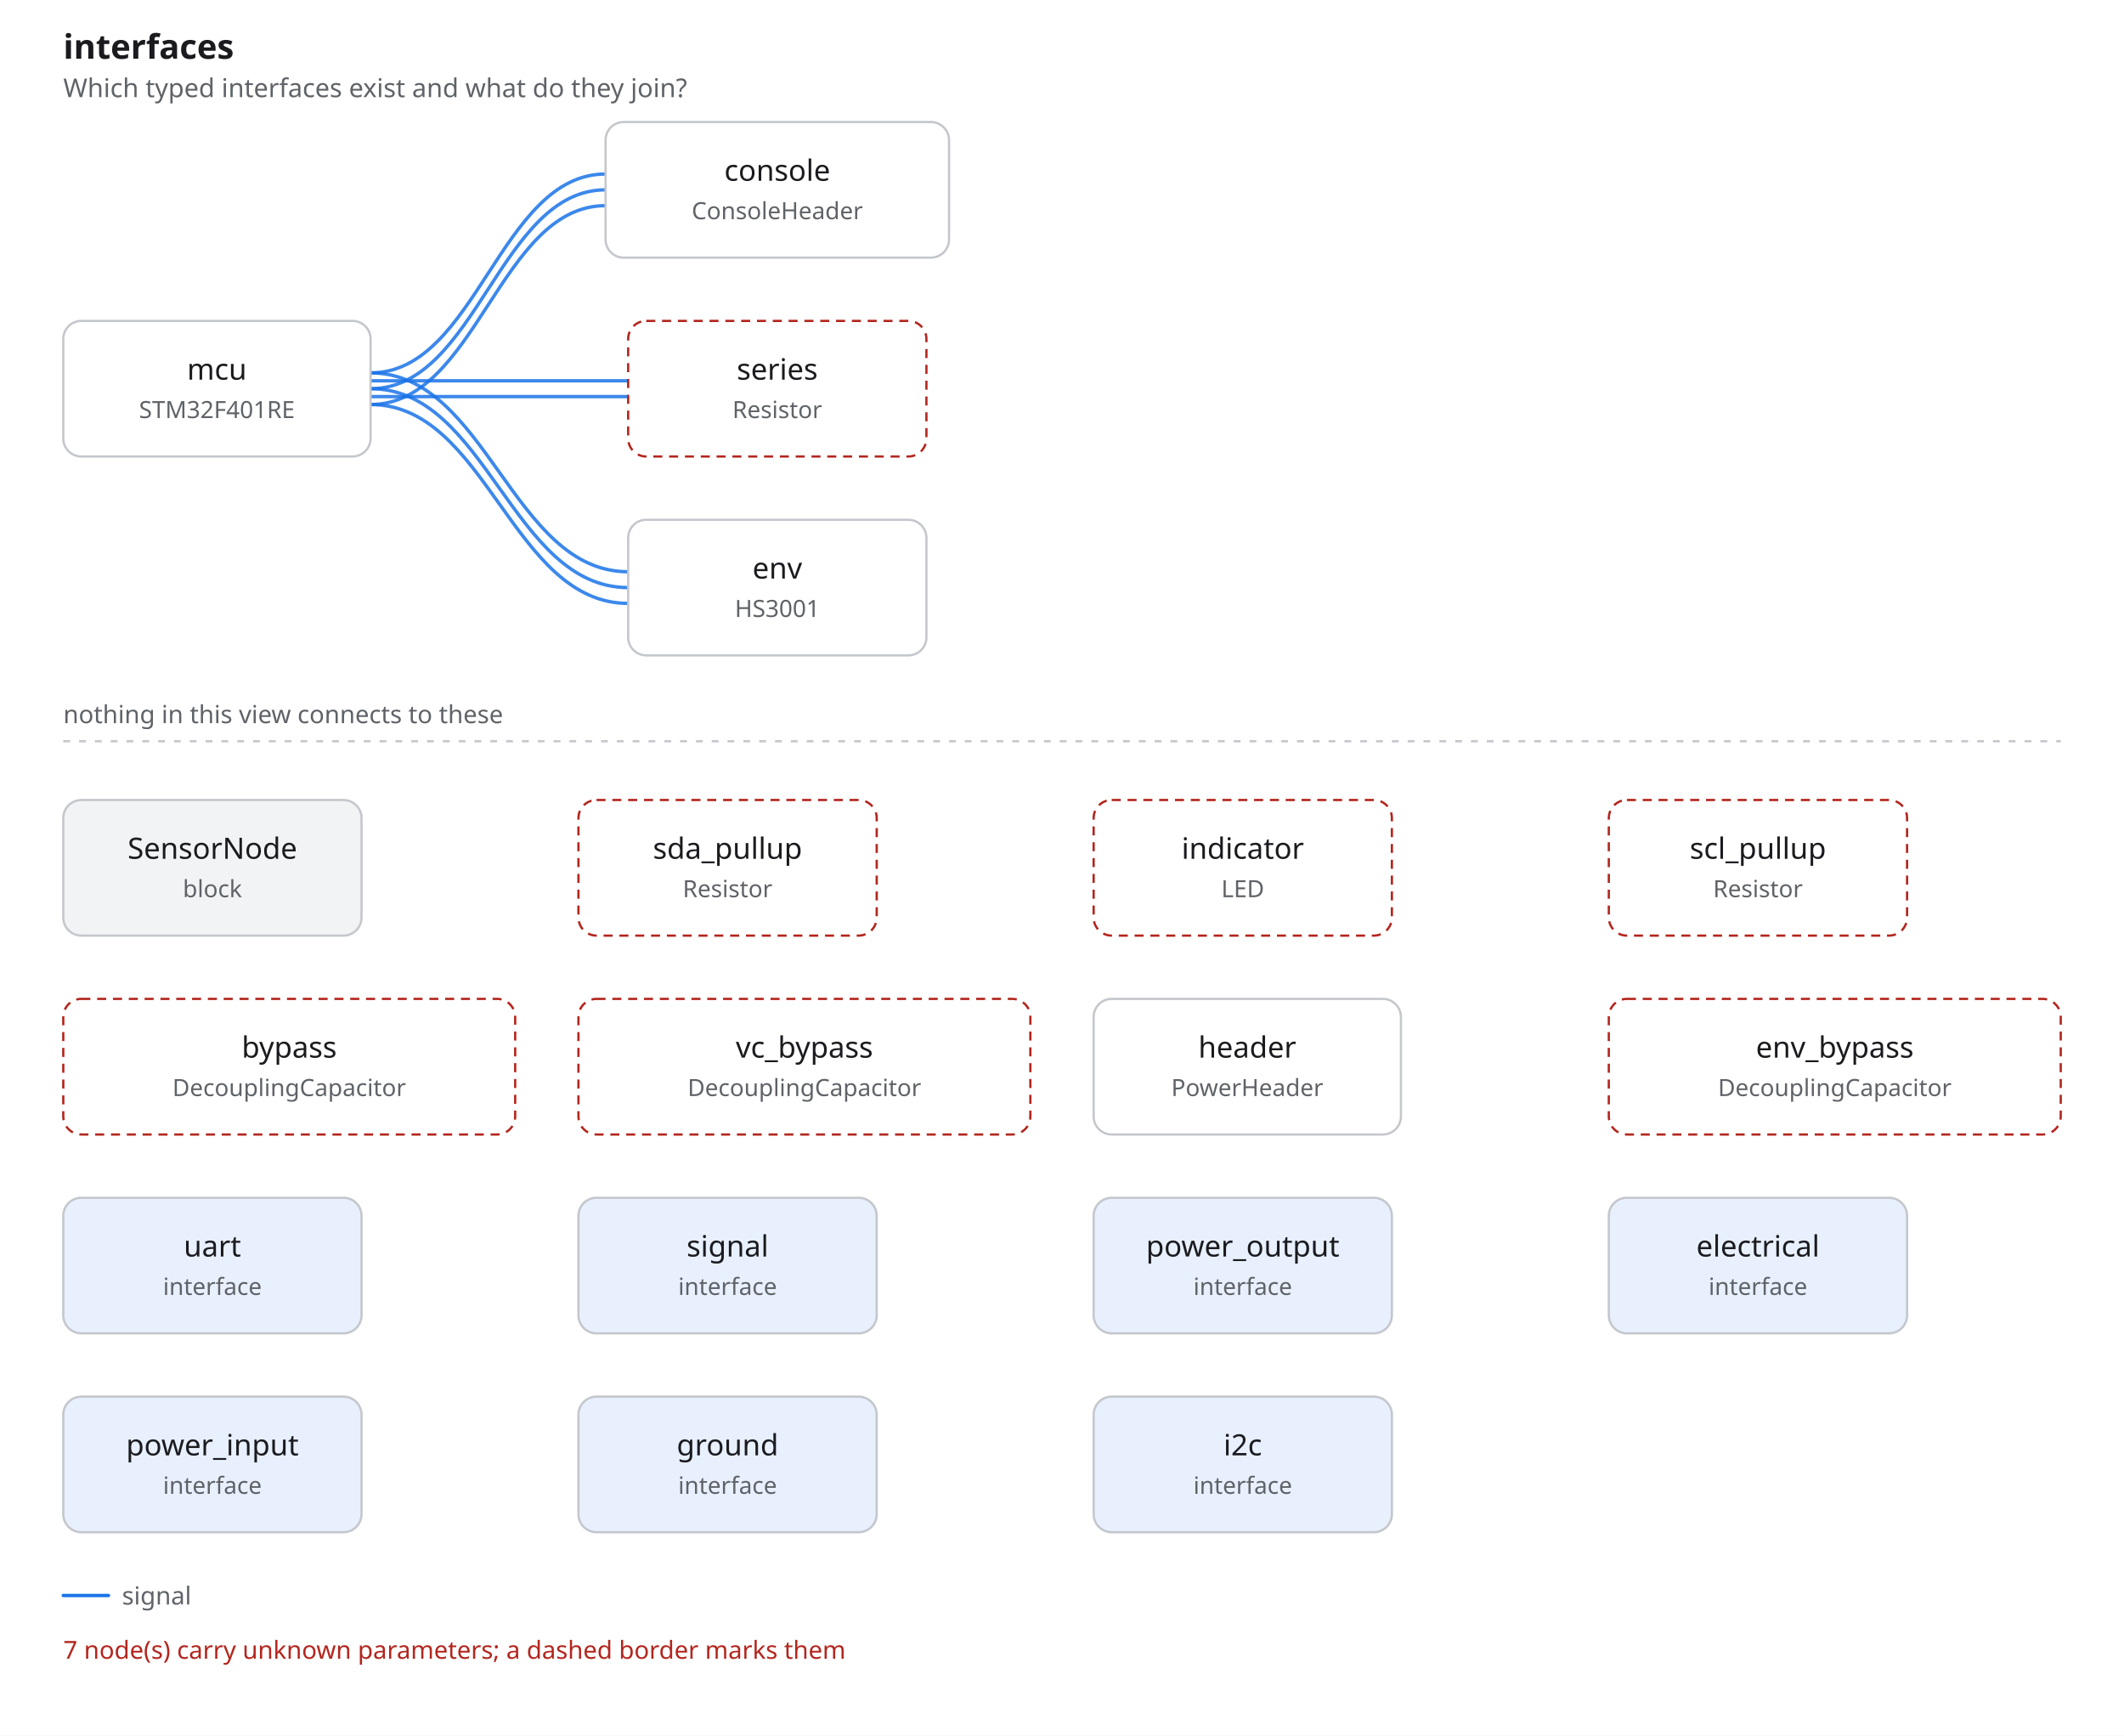
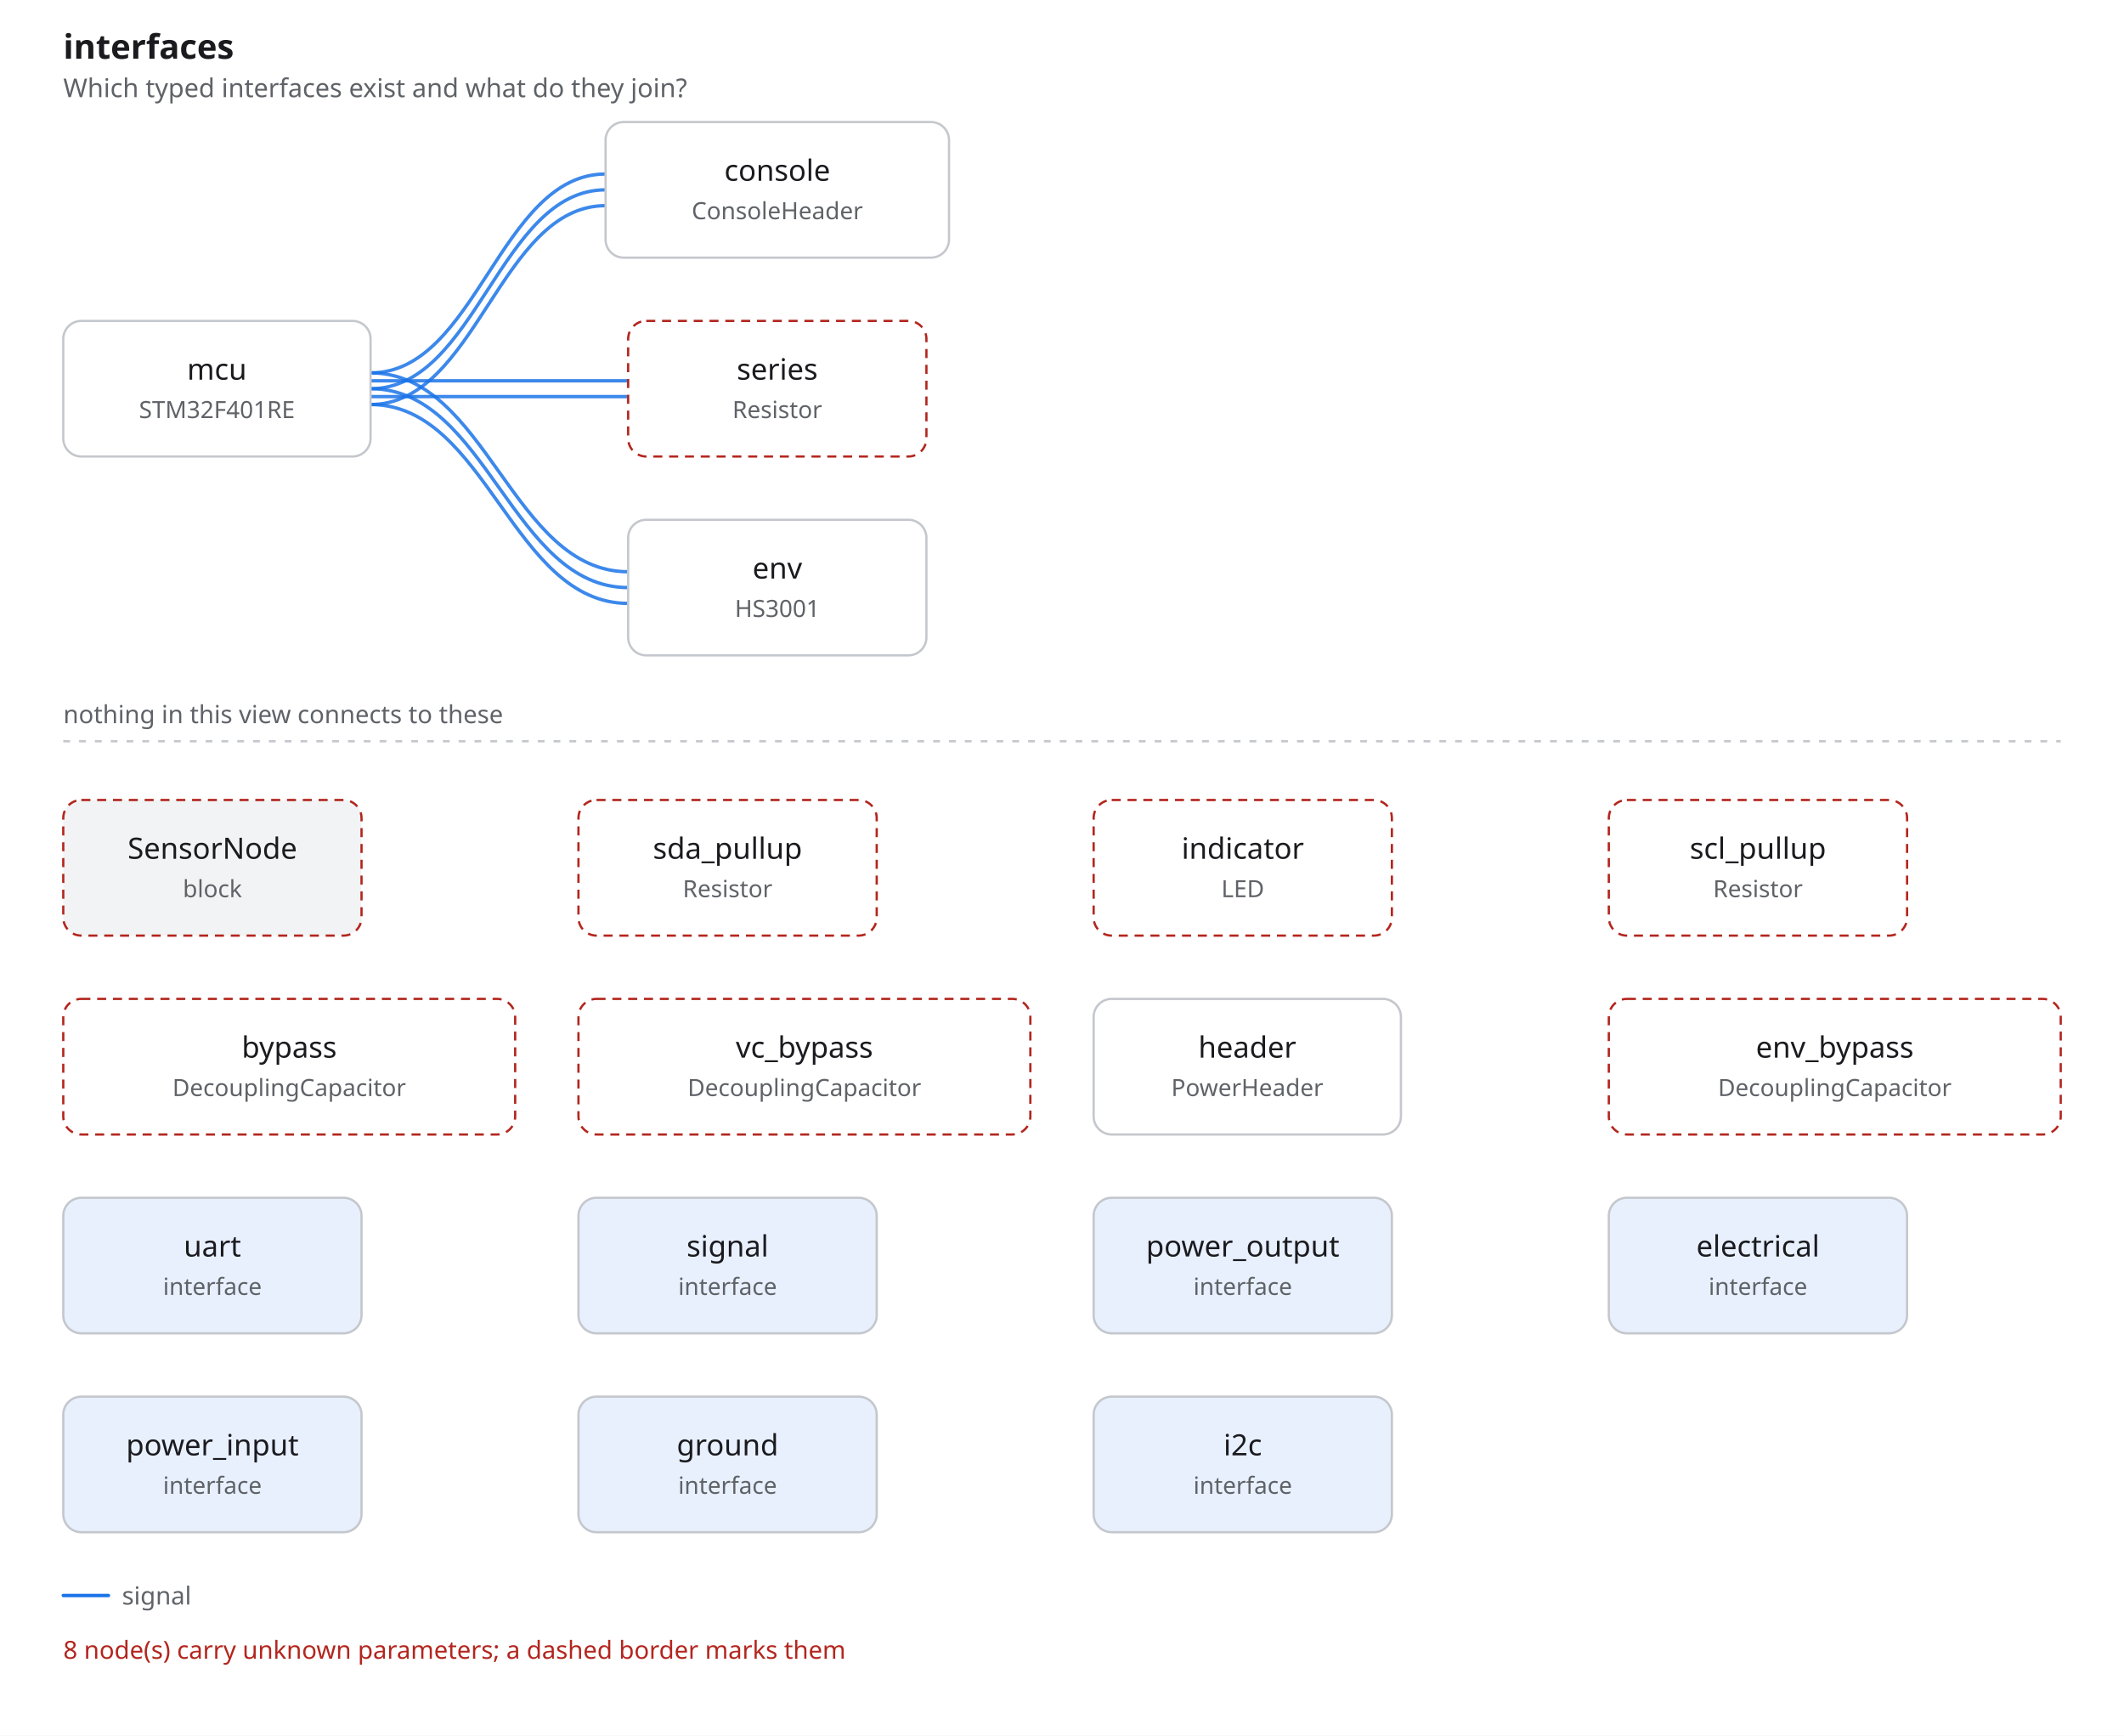
<svg xmlns="http://www.w3.org/2000/svg" width="940" height="768" viewBox="0 0 940 768" font-family="system-ui, sans-serif">
  <rect width="940" height="768" fill="#ffffff" />
  <text x="28" y="26" font-size="15" font-weight="600" fill="#1b1b1f">interfaces</text>
  <text x="28" y="43" font-size="11.5" fill="#5f6368">Which typed interfaces exist and what do they join?</text>
  <line x1="28" y1="328" x2="912" y2="328" stroke="#c4c7cc" stroke-width="1" stroke-dasharray="3 4" />
  <text x="28" y="320" font-size="11" fill="#5f6368">nothing in this view connects to these</text>
  <path d="M164.0,165.0 C210.8,165.0 221.2,77.0 268.0,77.0" fill="none" stroke="#1a73e8" stroke-width="1.5" stroke-linecap="round" opacity="0.85" />
  <path d="M164.0,172.0 C210.8,172.0 221.2,84.0 268.0,84.0" fill="none" stroke="#1a73e8" stroke-width="1.5" stroke-linecap="round" opacity="0.85" />
  <path d="M164.0,179.0 C210.8,179.0 221.2,91.0 268.0,91.0" fill="none" stroke="#1a73e8" stroke-width="1.5" stroke-linecap="round" opacity="0.85" />
  <path d="M164.0,168.5 C215.3,168.5 226.7,168.5 278.0,168.5" fill="none" stroke="#1a73e8" stroke-width="1.5" stroke-linecap="round" opacity="0.85" />
  <path d="M164.0,175.5 C215.3,175.5 226.7,175.5 278.0,175.5" fill="none" stroke="#1a73e8" stroke-width="1.5" stroke-linecap="round" opacity="0.85" />
  <path d="M164.0,165.0 C215.3,165.0 226.7,253.0 278.0,253.0" fill="none" stroke="#1a73e8" stroke-width="1.5" stroke-linecap="round" opacity="0.85" />
  <path d="M164.0,172.0 C215.3,172.0 226.7,260.0 278.0,260.0" fill="none" stroke="#1a73e8" stroke-width="1.5" stroke-linecap="round" opacity="0.85" />
  <path d="M164.0,179.0 C215.3,179.0 226.7,267.0 278.0,267.0" fill="none" stroke="#1a73e8" stroke-width="1.5" stroke-linecap="round" opacity="0.85" />
  <g>
-     <rect x="28" y="354" width="132" height="60" rx="8" fill="#f1f3f4" stroke="#c4c7cc" stroke-width="1" />
+     <rect x="28" y="354" width="132" height="60" rx="8" fill="#f1f3f4" stroke="#b3261e" stroke-dasharray="4 3" stroke-width="1" />
    <text x="94" y="380" text-anchor="middle" font-size="13" font-weight="500" fill="#1b1b1f">SensorNode</text>
    <text x="94" y="397" text-anchor="middle" font-size="10.5" fill="#5f6368">block</text>
  </g>
  <g>
    <rect x="256" y="354" width="132" height="60" rx="8" fill="#ffffff" stroke="#b3261e" stroke-dasharray="4 3" stroke-width="1" />
    <text x="322" y="380" text-anchor="middle" font-size="13" font-weight="500" fill="#1b1b1f">sda_pullup</text>
    <text x="322" y="397" text-anchor="middle" font-size="10.5" fill="#5f6368">Resistor</text>
  </g>
  <g>
    <rect x="484" y="354" width="132" height="60" rx="8" fill="#ffffff" stroke="#b3261e" stroke-dasharray="4 3" stroke-width="1" />
    <text x="550" y="380" text-anchor="middle" font-size="13" font-weight="500" fill="#1b1b1f">indicator</text>
    <text x="550" y="397" text-anchor="middle" font-size="10.5" fill="#5f6368">LED</text>
  </g>
  <g>
    <rect x="712" y="354" width="132" height="60" rx="8" fill="#ffffff" stroke="#b3261e" stroke-dasharray="4 3" stroke-width="1" />
    <text x="778" y="380" text-anchor="middle" font-size="13" font-weight="500" fill="#1b1b1f">scl_pullup</text>
    <text x="778" y="397" text-anchor="middle" font-size="10.5" fill="#5f6368">Resistor</text>
  </g>
  <g>
    <rect x="28" y="442" width="200" height="60" rx="8" fill="#ffffff" stroke="#b3261e" stroke-dasharray="4 3" stroke-width="1" />
    <text x="128" y="468" text-anchor="middle" font-size="13" font-weight="500" fill="#1b1b1f">bypass</text>
    <text x="128" y="485" text-anchor="middle" font-size="10.5" fill="#5f6368">DecouplingCapacitor</text>
  </g>
  <g>
    <rect x="256" y="442" width="200" height="60" rx="8" fill="#ffffff" stroke="#b3261e" stroke-dasharray="4 3" stroke-width="1" />
    <text x="356" y="468" text-anchor="middle" font-size="13" font-weight="500" fill="#1b1b1f">vc_bypass</text>
    <text x="356" y="485" text-anchor="middle" font-size="10.5" fill="#5f6368">DecouplingCapacitor</text>
  </g>
  <g>
    <rect x="268" y="54" width="152" height="60" rx="8" fill="#ffffff" stroke="#c4c7cc" stroke-width="1" />
    <text x="344" y="80" text-anchor="middle" font-size="13" font-weight="500" fill="#1b1b1f">console</text>
    <text x="344" y="97" text-anchor="middle" font-size="10.5" fill="#5f6368">ConsoleHeader</text>
  </g>
  <g>
    <rect x="484" y="442" width="136" height="60" rx="8" fill="#ffffff" stroke="#c4c7cc" stroke-width="1" />
    <text x="552" y="468" text-anchor="middle" font-size="13" font-weight="500" fill="#1b1b1f">header</text>
    <text x="552" y="485" text-anchor="middle" font-size="10.5" fill="#5f6368">PowerHeader</text>
  </g>
  <g>
    <rect x="278" y="142" width="132" height="60" rx="8" fill="#ffffff" stroke="#b3261e" stroke-dasharray="4 3" stroke-width="1" />
    <text x="344" y="168" text-anchor="middle" font-size="13" font-weight="500" fill="#1b1b1f">series</text>
    <text x="344" y="185" text-anchor="middle" font-size="10.5" fill="#5f6368">Resistor</text>
  </g>
  <g>
    <rect x="28" y="142" width="136" height="60" rx="8" fill="#ffffff" stroke="#c4c7cc" stroke-width="1" />
    <text x="96" y="168" text-anchor="middle" font-size="13" font-weight="500" fill="#1b1b1f">mcu</text>
    <text x="96" y="185" text-anchor="middle" font-size="10.5" fill="#5f6368">STM32F401RE</text>
  </g>
  <g>
    <rect x="712" y="442" width="200" height="60" rx="8" fill="#ffffff" stroke="#b3261e" stroke-dasharray="4 3" stroke-width="1" />
    <text x="812" y="468" text-anchor="middle" font-size="13" font-weight="500" fill="#1b1b1f">env_bypass</text>
    <text x="812" y="485" text-anchor="middle" font-size="10.5" fill="#5f6368">DecouplingCapacitor</text>
  </g>
  <g>
    <rect x="278" y="230" width="132" height="60" rx="8" fill="#ffffff" stroke="#c4c7cc" stroke-width="1" />
    <text x="344" y="256" text-anchor="middle" font-size="13" font-weight="500" fill="#1b1b1f">env</text>
    <text x="344" y="273" text-anchor="middle" font-size="10.5" fill="#5f6368">HS3001</text>
  </g>
  <g>
    <rect x="28" y="530" width="132" height="60" rx="8" fill="#e8f0fe" stroke="#c4c7cc" stroke-width="1" />
    <text x="94" y="556" text-anchor="middle" font-size="13" font-weight="500" fill="#1b1b1f">uart</text>
    <text x="94" y="573" text-anchor="middle" font-size="10.5" fill="#5f6368">interface</text>
  </g>
  <g>
    <rect x="256" y="530" width="132" height="60" rx="8" fill="#e8f0fe" stroke="#c4c7cc" stroke-width="1" />
    <text x="322" y="556" text-anchor="middle" font-size="13" font-weight="500" fill="#1b1b1f">signal</text>
    <text x="322" y="573" text-anchor="middle" font-size="10.5" fill="#5f6368">interface</text>
  </g>
  <g>
    <rect x="484" y="530" width="132" height="60" rx="8" fill="#e8f0fe" stroke="#c4c7cc" stroke-width="1" />
    <text x="550" y="556" text-anchor="middle" font-size="13" font-weight="500" fill="#1b1b1f">power_output</text>
    <text x="550" y="573" text-anchor="middle" font-size="10.5" fill="#5f6368">interface</text>
  </g>
  <g>
    <rect x="712" y="530" width="132" height="60" rx="8" fill="#e8f0fe" stroke="#c4c7cc" stroke-width="1" />
    <text x="778" y="556" text-anchor="middle" font-size="13" font-weight="500" fill="#1b1b1f">electrical</text>
    <text x="778" y="573" text-anchor="middle" font-size="10.5" fill="#5f6368">interface</text>
  </g>
  <g>
    <rect x="28" y="618" width="132" height="60" rx="8" fill="#e8f0fe" stroke="#c4c7cc" stroke-width="1" />
    <text x="94" y="644" text-anchor="middle" font-size="13" font-weight="500" fill="#1b1b1f">power_input</text>
    <text x="94" y="661" text-anchor="middle" font-size="10.5" fill="#5f6368">interface</text>
  </g>
  <g>
    <rect x="256" y="618" width="132" height="60" rx="8" fill="#e8f0fe" stroke="#c4c7cc" stroke-width="1" />
    <text x="322" y="644" text-anchor="middle" font-size="13" font-weight="500" fill="#1b1b1f">ground</text>
    <text x="322" y="661" text-anchor="middle" font-size="10.5" fill="#5f6368">interface</text>
  </g>
  <g>
    <rect x="484" y="618" width="132" height="60" rx="8" fill="#e8f0fe" stroke="#c4c7cc" stroke-width="1" />
    <text x="550" y="644" text-anchor="middle" font-size="13" font-weight="500" fill="#1b1b1f">i2c</text>
    <text x="550" y="661" text-anchor="middle" font-size="10.5" fill="#5f6368">interface</text>
  </g>
  <line x1="28" y1="706" x2="48" y2="706" stroke="#1a73e8" stroke-width="1.5" stroke-linecap="round" />
  <text x="54" y="710" font-size="11" fill="#5f6368">signal</text>
-   <text x="28" y="734" font-size="11" fill="#b3261e">7 node(s) carry unknown parameters; a dashed border marks them</text>
+   <text x="28" y="734" font-size="11" fill="#b3261e">8 node(s) carry unknown parameters; a dashed border marks them</text>
</svg>
